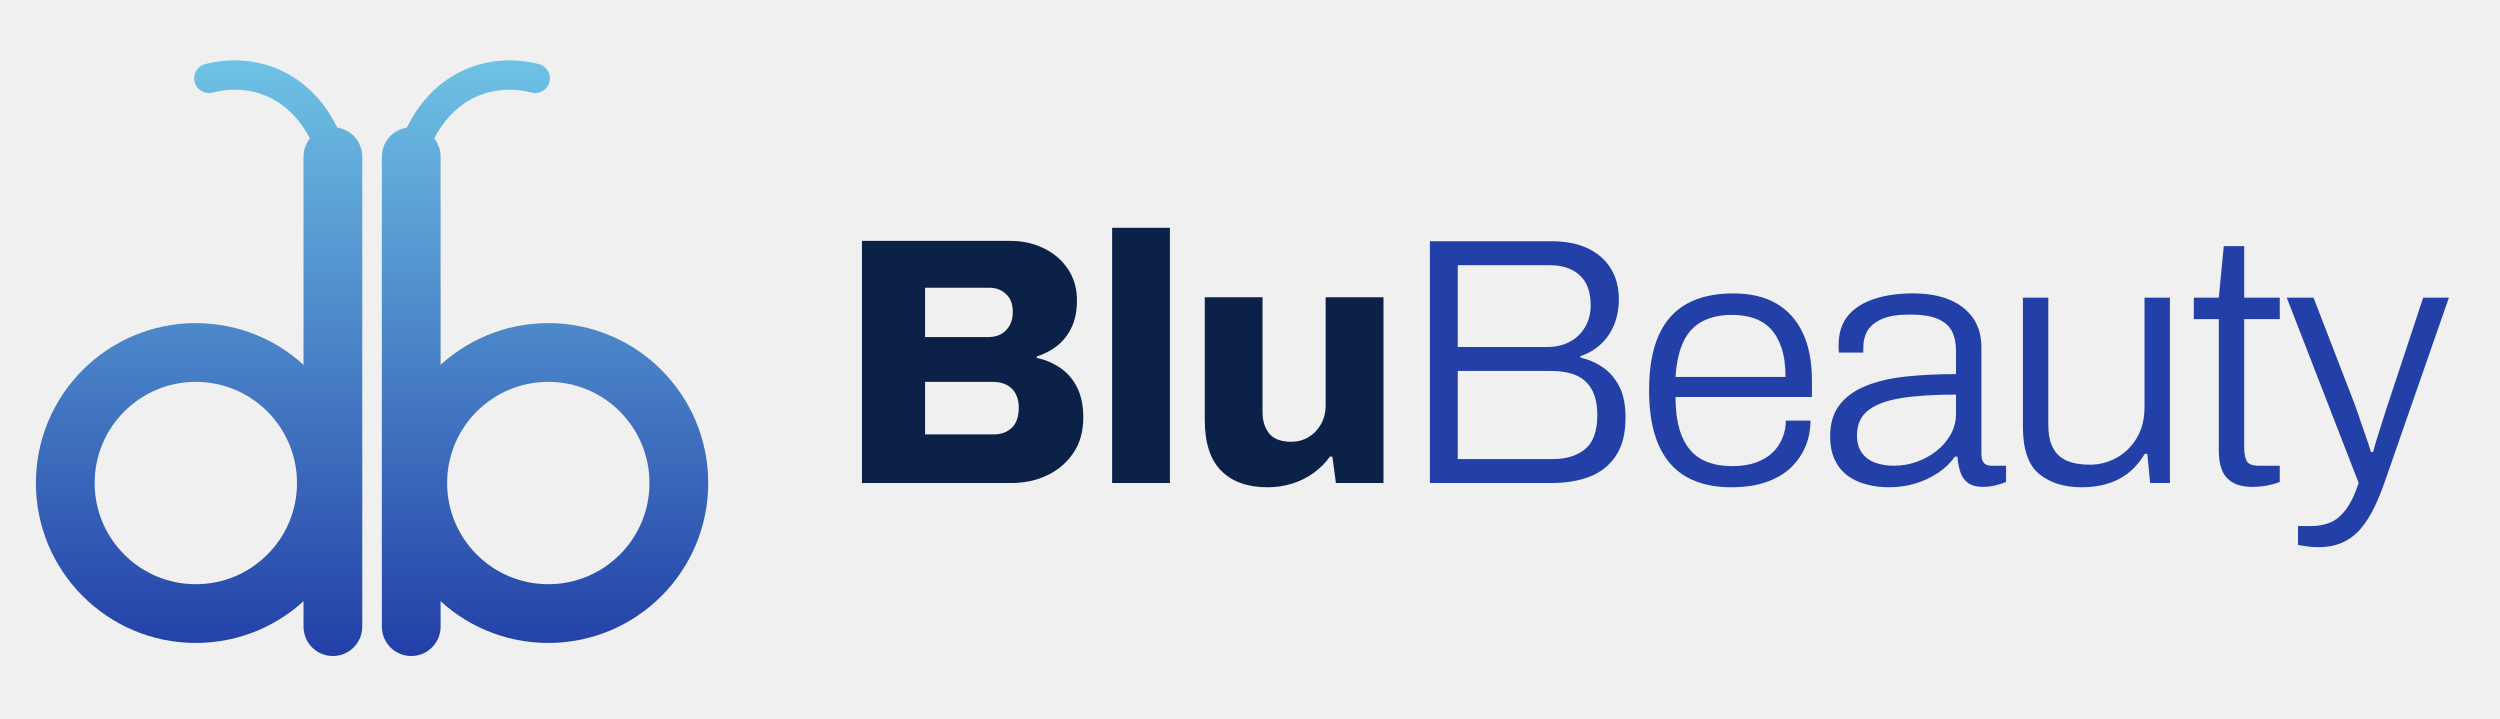
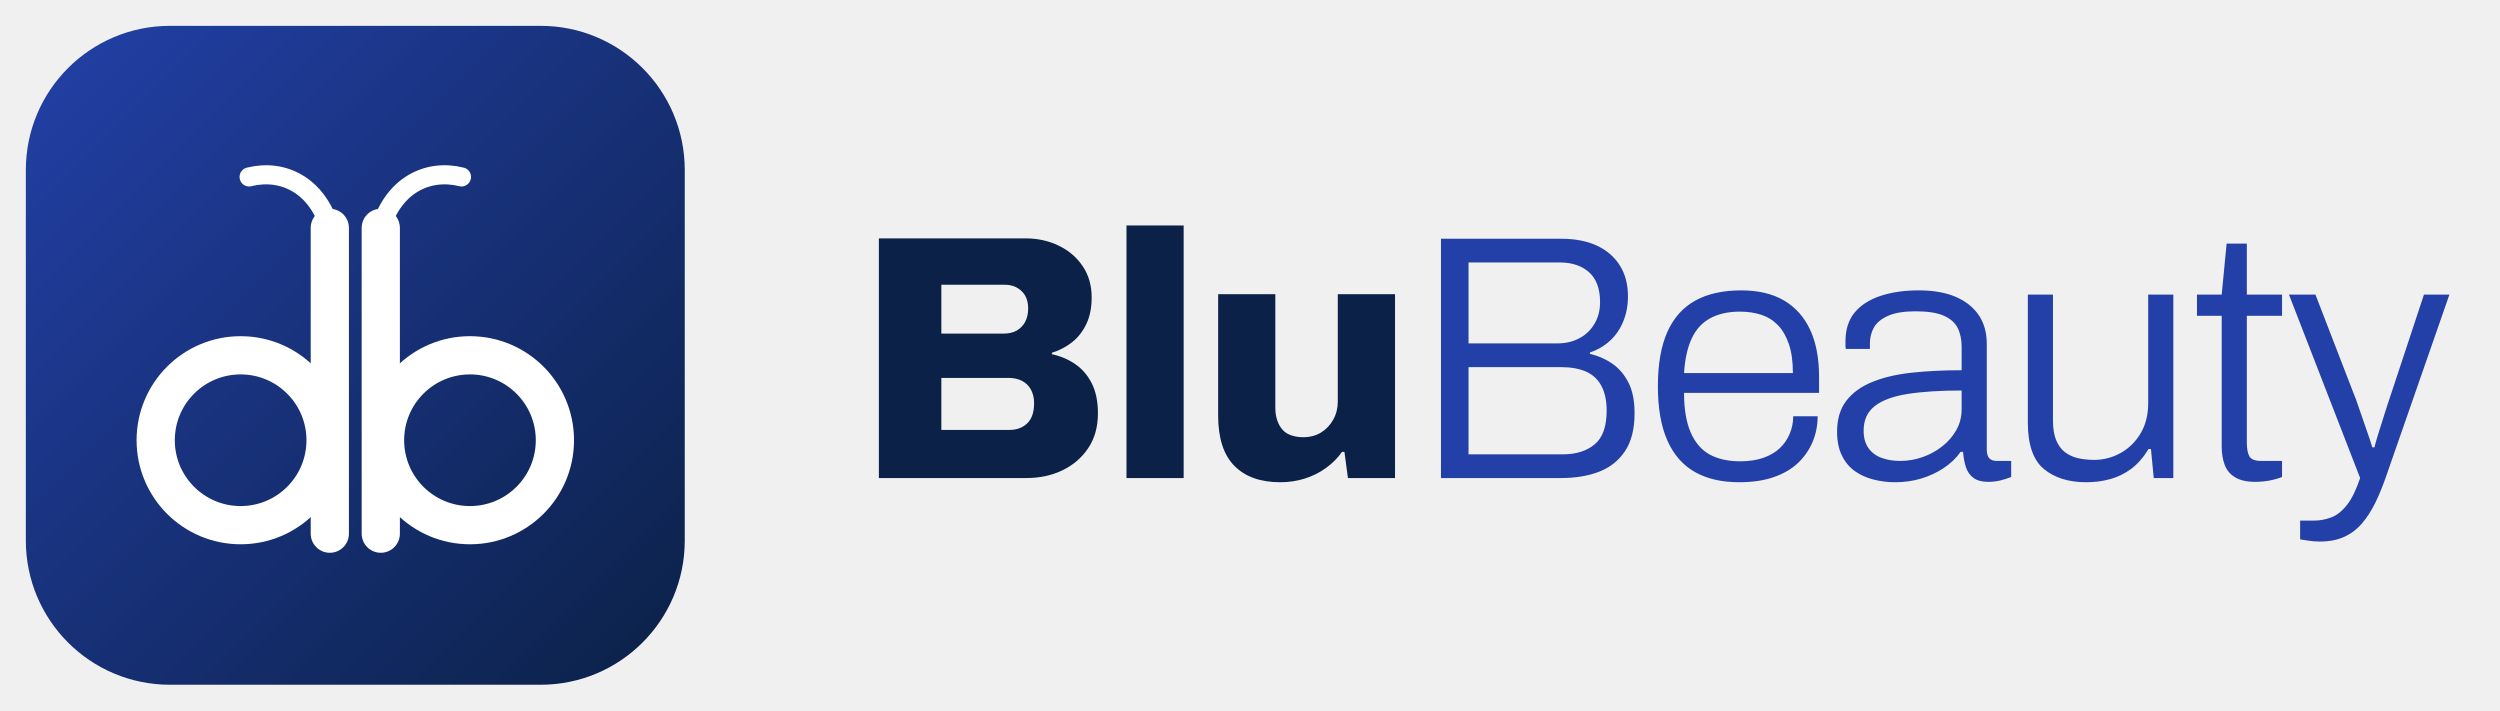
- <svg xmlns="http://www.w3.org/2000/svg" viewBox="0 0 383 110" role="img" aria-label="BluBeauty">
+ <svg xmlns="http://www.w3.org/2000/svg" viewBox="0 0 387 110" role="img" aria-label="BluBeauty">
  <defs>
-     <linearGradient id="bb" gradientUnits="userSpaceOnUse" x1="0" y1="10" x2="0" y2="100">
-       <stop offset="0" stop-color="#6ec1e4" />
-       <stop offset="1" stop-color="#2340a8" />
+     <linearGradient id="bg" x1="0" y1="0" x2="1" y2="1">
+       <stop offset="0" stop-color="#2340a8" />
+       <stop offset="1" stop-color="#0b2147" />
    </linearGradient>
  </defs>
-   <g fill="none" stroke="url(#bb)" stroke-width="9" stroke-linecap="round">
-     <path d="M51 24V96" />
-     <path d="M63 24V96" />
-     <circle cx="84" cy="74" r="20" />
-     <circle cx="30" cy="74" r="20" />
-     <path d="M63 24C66 14 74 10 82 12" stroke-width="4.5" />
-     <path d="M51 24C48 14 40 10 32 12" stroke-width="4.5" />
+   <g transform="translate(4 4) scale(0.1992188)">
+     <rect width="512" height="512" rx="112" fill="url(#bg)" />
+     <g transform="translate(256 256) scale(3.3) translate(-57 -54)">
+       <g fill="none" stroke="#FFFFFF" stroke-width="9" stroke-linecap="round">
+         <path d="M51 24V96" />
+         <path d="M63 24V96" />
+         <circle cx="84" cy="74" r="20" />
+         <circle cx="30" cy="74" r="20" />
+         <path d="M63 24C66 14 74 10 82 12" stroke-width="4.5" />
+         <path d="M51 24C48 14 40 10 32 12" stroke-width="4.5" />
+       </g>
+     </g>
  </g>
-   <path fill="#0b2147" d="M154.89 74L132.05 74L132.05 36.90L154.73 36.90Q157.59 36.90 159.91 38.04Q162.24 39.17 163.61 41.22Q164.99 43.27 164.99 46.03L164.99 46.03Q164.99 48.46 164.15 50.19Q163.32 51.91 161.94 52.99Q160.56 54.07 158.83 54.61L158.83 54.61L158.83 54.83Q160.83 55.26 162.45 56.37Q164.07 57.48 165.02 59.37Q165.96 61.26 165.96 63.96L165.96 63.96Q165.96 67.14 164.45 69.38Q162.94 71.62 160.45 72.81Q157.97 74 154.89 74L154.89 74ZM141.72 58.50L141.72 66.55L152.25 66.55Q153.97 66.55 155.03 65.52Q156.08 64.50 156.08 62.39L156.08 62.39Q156.08 61.26 155.62 60.37Q155.16 59.47 154.27 58.99Q153.38 58.50 152.08 58.50L152.08 58.50L141.72 58.50ZM141.72 44.08L141.72 51.64L151.38 51.64Q152.57 51.64 153.41 51.16Q154.24 50.67 154.70 49.81Q155.16 48.94 155.16 47.76L155.16 47.76Q155.16 46.03 154.14 45.06Q153.11 44.08 151.54 44.08L151.54 44.08L141.72 44.08ZM179.23 74L170.38 74L170.38 34.90L179.23 34.90L179.23 74ZM194.18 74.65L194.18 74.65Q189.59 74.65 187.08 72.11Q184.57 69.57 184.57 64.33L184.57 64.33L184.57 45.54L193.42 45.54L193.42 63.09Q193.42 64.23 193.72 65.09Q194.02 65.95 194.56 66.55Q195.10 67.14 195.94 67.41Q196.77 67.68 197.74 67.68L197.74 67.68Q199.31 67.68 200.50 66.95Q201.69 66.22 202.39 64.95Q203.09 63.69 203.09 62.17L203.09 62.17L203.09 45.54L211.95 45.54L211.95 74L204.66 74L204.12 69.95L203.74 69.95Q202.77 71.35 201.28 72.43Q199.80 73.51 197.99 74.08Q196.18 74.65 194.18 74.65Z" />
-   <path fill="#2340a8" d="M237.69 74L219.06 74L219.06 36.96L237.69 36.96Q240.93 36.96 243.23 38.04Q245.52 39.12 246.76 41.11Q248.01 43.11 248.01 45.87L248.01 45.87Q248.01 47.97 247.28 49.75Q246.55 51.54 245.22 52.75Q243.90 53.97 242.12 54.56L242.12 54.56L242.12 54.78Q244.01 55.21 245.58 56.29Q247.14 57.37 248.09 59.23Q249.03 61.09 249.03 63.96L249.03 63.96Q249.03 67.63 247.55 69.84Q246.06 72.06 243.52 73.03Q240.99 74 237.69 74L237.69 74ZM223.33 56.83L223.33 70.33L237.96 70.33Q240.99 70.33 242.85 68.79Q244.71 67.25 244.71 63.58L244.71 63.58Q244.71 61.26 243.90 59.74Q243.09 58.23 241.53 57.53Q239.96 56.83 237.58 56.83L237.58 56.83L223.33 56.83ZM223.33 40.63L223.33 53.16L237.04 53.16Q238.99 53.16 240.47 52.37Q241.96 51.59 242.82 50.13Q243.69 48.67 243.69 46.78L243.69 46.78Q243.69 43.65 241.98 42.14Q240.28 40.63 237.48 40.63L237.48 40.63L223.33 40.63ZM265.22 74.65L265.22 74.65Q261.17 74.65 258.36 73.06Q255.55 71.46 254.10 68.17Q252.64 64.87 252.64 59.80L252.64 59.80Q252.64 54.67 254.10 51.40Q255.55 48.13 258.42 46.54Q261.28 44.95 265.54 44.95L265.54 44.95Q269.49 44.95 272.16 46.51Q274.83 48.08 276.21 51.05Q277.59 54.02 277.59 58.34L277.59 58.34L277.59 60.82L256.69 60.82Q256.69 64.55 257.71 66.93Q258.74 69.30 260.66 70.36Q262.57 71.41 265.38 71.41L265.38 71.41Q267.43 71.41 268.97 70.87Q270.51 70.33 271.51 69.38Q272.51 68.44 273.05 67.14Q273.59 65.85 273.59 64.44L273.59 64.44L277.37 64.44Q277.37 66.55 276.59 68.41Q275.80 70.27 274.32 71.68Q272.83 73.08 270.57 73.86Q268.30 74.65 265.22 74.65ZM256.69 57.75L256.69 57.75L273.54 57.75Q273.54 55.05 272.91 53.24Q272.29 51.43 271.21 50.32Q270.13 49.21 268.65 48.73Q267.16 48.24 265.33 48.24L265.33 48.24Q262.68 48.24 260.79 49.24Q258.90 50.24 257.90 52.35Q256.90 54.45 256.69 57.75ZM289.35 74.65L289.35 74.65Q287.67 74.65 286.05 74.24Q284.43 73.84 283.16 72.95Q281.89 72.06 281.14 70.54Q280.38 69.03 280.38 66.82L280.38 66.82Q280.38 63.90 281.81 62.04Q283.24 60.18 285.84 59.12Q288.43 58.07 291.96 57.69Q295.50 57.31 299.66 57.31L299.66 57.31L299.66 53.70Q299.66 51.97 299.04 50.75Q298.42 49.54 296.88 48.86Q295.34 48.19 292.53 48.19L292.53 48.19Q289.83 48.19 288.27 48.89Q286.70 49.59 286.08 50.70Q285.46 51.81 285.46 53.16L285.46 53.16L285.46 54.02L281.73 54.02Q281.68 53.75 281.68 53.48L281.68 53.48L281.68 52.83Q281.68 50.13 283.08 48.40Q284.49 46.68 287.08 45.81Q289.67 44.95 293.02 44.95L293.02 44.95Q296.42 44.95 298.74 45.95Q301.06 46.95 302.31 48.78Q303.55 50.62 303.55 53.21L303.55 53.21L303.55 69.52Q303.55 70.54 303.95 70.95Q304.36 71.35 305.06 71.35L305.06 71.35L307.33 71.35L307.33 73.84Q306.52 74.16 305.63 74.38Q304.74 74.59 303.76 74.59L303.76 74.59Q302.36 74.59 301.52 74Q300.69 73.41 300.33 72.33Q299.98 71.25 299.88 69.95L299.88 69.95L299.50 69.95Q298.47 71.41 296.88 72.46Q295.29 73.51 293.40 74.08Q291.51 74.65 289.35 74.65ZM290.16 71.35L290.16 71.35Q291.94 71.35 293.61 70.76Q295.29 70.17 296.64 69.11Q297.99 68.06 298.82 66.60Q299.66 65.14 299.66 63.36L299.66 63.36L299.66 60.45Q294.64 60.45 291.26 60.99Q287.89 61.53 286.19 62.88Q284.49 64.23 284.49 66.66L284.49 66.66Q284.49 68.28 285.21 69.33Q285.94 70.38 287.24 70.87Q288.54 71.35 290.16 71.35ZM318.93 74.65L318.93 74.65Q314.88 74.65 312.39 72.60Q309.91 70.54 309.91 65.41L309.91 65.41L309.91 45.60L313.80 45.60L313.80 65.04Q313.80 66.93 314.28 68.11Q314.77 69.30 315.63 69.98Q316.50 70.65 317.66 70.92Q318.82 71.19 320.17 71.19L320.17 71.19Q322.33 71.19 324.24 70.14Q326.16 69.09 327.35 67.11Q328.54 65.14 328.54 62.39L328.54 62.39L328.54 45.60L332.43 45.60L332.43 74L329.40 74L328.97 69.52L328.59 69.52Q327.40 71.46 325.92 72.57Q324.43 73.68 322.68 74.16Q320.92 74.65 318.93 74.65ZM345.10 74.59L345.10 74.59Q343.16 74.59 342.00 73.89Q340.84 73.19 340.38 71.95Q339.92 70.71 339.92 69.19L339.92 69.19L339.92 48.89L336.09 48.89L336.09 45.60L339.92 45.60L340.68 37.71L343.81 37.71L343.81 45.60L349.26 45.60L349.26 48.89L343.81 48.89L343.81 68.49Q343.81 69.95 344.21 70.65Q344.62 71.35 346.02 71.35L346.02 71.35L349.26 71.35L349.26 73.84Q348.72 74.05 347.99 74.24Q347.26 74.43 346.51 74.51Q345.75 74.59 345.10 74.59ZM355.14 83.83L355.14 83.83Q354.11 83.83 353.33 83.69Q352.54 83.56 352.06 83.50L352.06 83.50L352.06 80.59L354.16 80.59Q355.57 80.59 356.86 80.10Q358.16 79.62 359.29 78.19Q360.43 76.75 361.35 74L361.35 74L350.33 45.60L354.43 45.60L360.27 60.72Q360.70 61.74 361.21 63.28Q361.72 64.82 362.29 66.41Q362.86 68.01 363.24 69.25L363.24 69.25L363.56 69.25Q363.78 68.38 364.13 67.25Q364.48 66.12 364.86 64.93Q365.23 63.74 365.58 62.66Q365.94 61.58 366.21 60.77L366.21 60.77L371.23 45.60L375.17 45.60L365.45 73.51Q364.64 75.89 363.72 77.78Q362.80 79.67 361.64 81.02Q360.48 82.37 358.89 83.10Q357.30 83.83 355.14 83.83Z" />
+   <path fill="#0b2147" d="M158.89 74L136.05 74L136.05 36.90L158.73 36.90Q161.59 36.90 163.91 38.04Q166.24 39.17 167.61 41.22Q168.99 43.27 168.99 46.03L168.99 46.03Q168.99 48.46 168.15 50.19Q167.32 51.91 165.94 52.99Q164.56 54.07 162.83 54.61L162.83 54.61L162.83 54.83Q164.83 55.26 166.45 56.37Q168.07 57.48 169.02 59.37Q169.96 61.26 169.96 63.96L169.96 63.96Q169.96 67.14 168.45 69.38Q166.94 71.62 164.45 72.81Q161.97 74 158.89 74L158.89 74ZM145.72 58.50L145.72 66.55L156.25 66.55Q157.97 66.55 159.03 65.52Q160.08 64.50 160.08 62.39L160.08 62.39Q160.08 61.26 159.62 60.37Q159.16 59.47 158.27 58.99Q157.38 58.50 156.08 58.50L156.08 58.50L145.72 58.50ZM145.72 44.08L145.72 51.64L155.38 51.64Q156.57 51.64 157.41 51.16Q158.24 50.67 158.70 49.81Q159.16 48.94 159.16 47.76L159.16 47.76Q159.16 46.03 158.14 45.06Q157.11 44.08 155.54 44.08L155.54 44.08L145.72 44.08ZM183.23 74L174.38 74L174.38 34.90L183.23 34.90L183.23 74ZM198.18 74.65L198.18 74.65Q193.59 74.65 191.08 72.11Q188.57 69.57 188.57 64.33L188.57 64.33L188.57 45.54L197.42 45.54L197.42 63.09Q197.42 64.23 197.72 65.09Q198.02 65.95 198.56 66.55Q199.10 67.14 199.94 67.41Q200.77 67.68 201.74 67.68L201.74 67.68Q203.31 67.68 204.50 66.95Q205.69 66.22 206.39 64.95Q207.09 63.69 207.09 62.17L207.09 62.17L207.09 45.54L215.95 45.54L215.95 74L208.66 74L208.12 69.95L207.74 69.95Q206.77 71.35 205.28 72.43Q203.80 73.51 201.99 74.08Q200.18 74.65 198.18 74.65Z" />
+   <path fill="#2340a8" d="M241.69 74L223.06 74L223.06 36.96L241.69 36.96Q244.93 36.96 247.23 38.04Q249.52 39.12 250.76 41.11Q252.01 43.11 252.01 45.87L252.01 45.87Q252.01 47.97 251.28 49.75Q250.55 51.54 249.22 52.75Q247.90 53.97 246.12 54.56L246.12 54.56L246.12 54.78Q248.01 55.21 249.58 56.29Q251.14 57.37 252.09 59.23Q253.03 61.09 253.03 63.96L253.03 63.96Q253.03 67.63 251.55 69.84Q250.06 72.06 247.52 73.03Q244.99 74 241.69 74L241.69 74ZM227.33 56.83L227.33 70.33L241.96 70.33Q244.99 70.33 246.85 68.79Q248.71 67.25 248.71 63.58L248.71 63.58Q248.71 61.26 247.90 59.74Q247.09 58.23 245.53 57.53Q243.96 56.83 241.58 56.83L241.58 56.83L227.33 56.83ZM227.33 40.63L227.33 53.16L241.04 53.16Q242.99 53.16 244.47 52.37Q245.96 51.59 246.82 50.13Q247.69 48.67 247.69 46.78L247.69 46.78Q247.69 43.65 245.98 42.14Q244.28 40.63 241.48 40.63L241.48 40.63L227.33 40.63ZM269.22 74.65L269.22 74.65Q265.17 74.65 262.36 73.06Q259.55 71.46 258.10 68.17Q256.64 64.87 256.64 59.80L256.64 59.80Q256.64 54.67 258.10 51.40Q259.55 48.13 262.42 46.54Q265.28 44.95 269.54 44.95L269.54 44.95Q273.49 44.95 276.16 46.51Q278.83 48.08 280.21 51.05Q281.59 54.02 281.59 58.34L281.59 58.34L281.59 60.82L260.69 60.82Q260.69 64.55 261.71 66.93Q262.74 69.30 264.66 70.36Q266.57 71.41 269.38 71.41L269.38 71.41Q271.43 71.41 272.97 70.87Q274.51 70.33 275.51 69.38Q276.51 68.44 277.05 67.14Q277.59 65.85 277.59 64.44L277.59 64.44L281.37 64.44Q281.37 66.55 280.59 68.41Q279.80 70.27 278.32 71.68Q276.83 73.08 274.57 73.86Q272.30 74.65 269.22 74.65ZM260.69 57.75L260.69 57.75L277.54 57.75Q277.54 55.05 276.91 53.24Q276.29 51.43 275.21 50.32Q274.13 49.21 272.65 48.73Q271.16 48.24 269.33 48.24L269.33 48.24Q266.68 48.24 264.79 49.24Q262.90 50.24 261.90 52.35Q260.90 54.45 260.69 57.75ZM293.35 74.65L293.35 74.65Q291.67 74.65 290.05 74.24Q288.43 73.84 287.16 72.95Q285.89 72.06 285.14 70.54Q284.38 69.03 284.38 66.82L284.38 66.82Q284.38 63.90 285.81 62.04Q287.24 60.18 289.84 59.12Q292.43 58.07 295.96 57.69Q299.50 57.31 303.66 57.31L303.66 57.31L303.66 53.70Q303.66 51.97 303.04 50.75Q302.42 49.54 300.88 48.86Q299.34 48.19 296.53 48.19L296.53 48.19Q293.83 48.19 292.27 48.89Q290.70 49.59 290.08 50.70Q289.46 51.81 289.46 53.16L289.46 53.16L289.46 54.02L285.73 54.02Q285.68 53.75 285.68 53.48L285.68 53.48L285.68 52.83Q285.68 50.13 287.08 48.40Q288.49 46.68 291.08 45.81Q293.67 44.95 297.02 44.95L297.02 44.95Q300.42 44.95 302.74 45.95Q305.06 46.95 306.31 48.78Q307.55 50.62 307.55 53.21L307.55 53.21L307.55 69.52Q307.55 70.54 307.95 70.95Q308.36 71.35 309.06 71.35L309.06 71.35L311.33 71.35L311.33 73.84Q310.52 74.16 309.63 74.38Q308.74 74.59 307.76 74.59L307.76 74.59Q306.36 74.59 305.52 74Q304.69 73.41 304.33 72.33Q303.98 71.25 303.88 69.95L303.88 69.95L303.50 69.95Q302.47 71.41 300.88 72.46Q299.29 73.51 297.40 74.08Q295.51 74.65 293.35 74.65ZM294.16 71.35L294.16 71.35Q295.94 71.35 297.61 70.76Q299.29 70.17 300.64 69.11Q301.99 68.06 302.82 66.60Q303.66 65.14 303.66 63.36L303.66 63.36L303.66 60.45Q298.64 60.45 295.26 60.99Q291.89 61.53 290.19 62.88Q288.49 64.23 288.49 66.66L288.49 66.66Q288.49 68.28 289.21 69.33Q289.94 70.38 291.24 70.87Q292.54 71.35 294.16 71.35ZM322.93 74.65L322.93 74.65Q318.88 74.65 316.39 72.60Q313.91 70.54 313.91 65.41L313.91 65.41L313.91 45.60L317.80 45.60L317.80 65.04Q317.80 66.93 318.28 68.11Q318.77 69.30 319.63 69.98Q320.50 70.65 321.66 70.92Q322.82 71.19 324.17 71.19L324.17 71.19Q326.33 71.19 328.24 70.14Q330.16 69.09 331.35 67.11Q332.54 65.14 332.54 62.39L332.54 62.39L332.54 45.60L336.43 45.60L336.43 74L333.40 74L332.97 69.52L332.59 69.52Q331.40 71.46 329.92 72.57Q328.43 73.68 326.68 74.16Q324.92 74.65 322.93 74.65ZM349.10 74.59L349.10 74.59Q347.16 74.59 346.00 73.89Q344.84 73.19 344.38 71.95Q343.92 70.71 343.92 69.19L343.92 69.19L343.92 48.89L340.09 48.89L340.09 45.60L343.92 45.60L344.68 37.71L347.81 37.71L347.81 45.60L353.26 45.60L353.26 48.89L347.81 48.89L347.81 68.49Q347.81 69.95 348.21 70.65Q348.62 71.35 350.02 71.35L350.02 71.35L353.26 71.35L353.26 73.84Q352.72 74.05 351.99 74.24Q351.26 74.43 350.51 74.51Q349.75 74.59 349.10 74.59ZM359.14 83.83L359.14 83.83Q358.11 83.83 357.33 83.69Q356.54 83.56 356.06 83.50L356.06 83.50L356.06 80.59L358.16 80.59Q359.57 80.59 360.86 80.10Q362.16 79.62 363.29 78.19Q364.43 76.75 365.35 74L365.35 74L354.33 45.60L358.43 45.60L364.27 60.72Q364.70 61.74 365.21 63.28Q365.72 64.82 366.29 66.41Q366.86 68.01 367.24 69.25L367.24 69.25L367.56 69.25Q367.78 68.38 368.13 67.25Q368.48 66.12 368.86 64.93Q369.23 63.74 369.58 62.66Q369.94 61.58 370.21 60.77L370.21 60.77L375.23 45.60L379.17 45.60L369.45 73.51Q368.64 75.89 367.72 77.78Q366.80 79.67 365.64 81.02Q364.48 82.37 362.89 83.10Q361.30 83.83 359.14 83.83Z" />
</svg>
